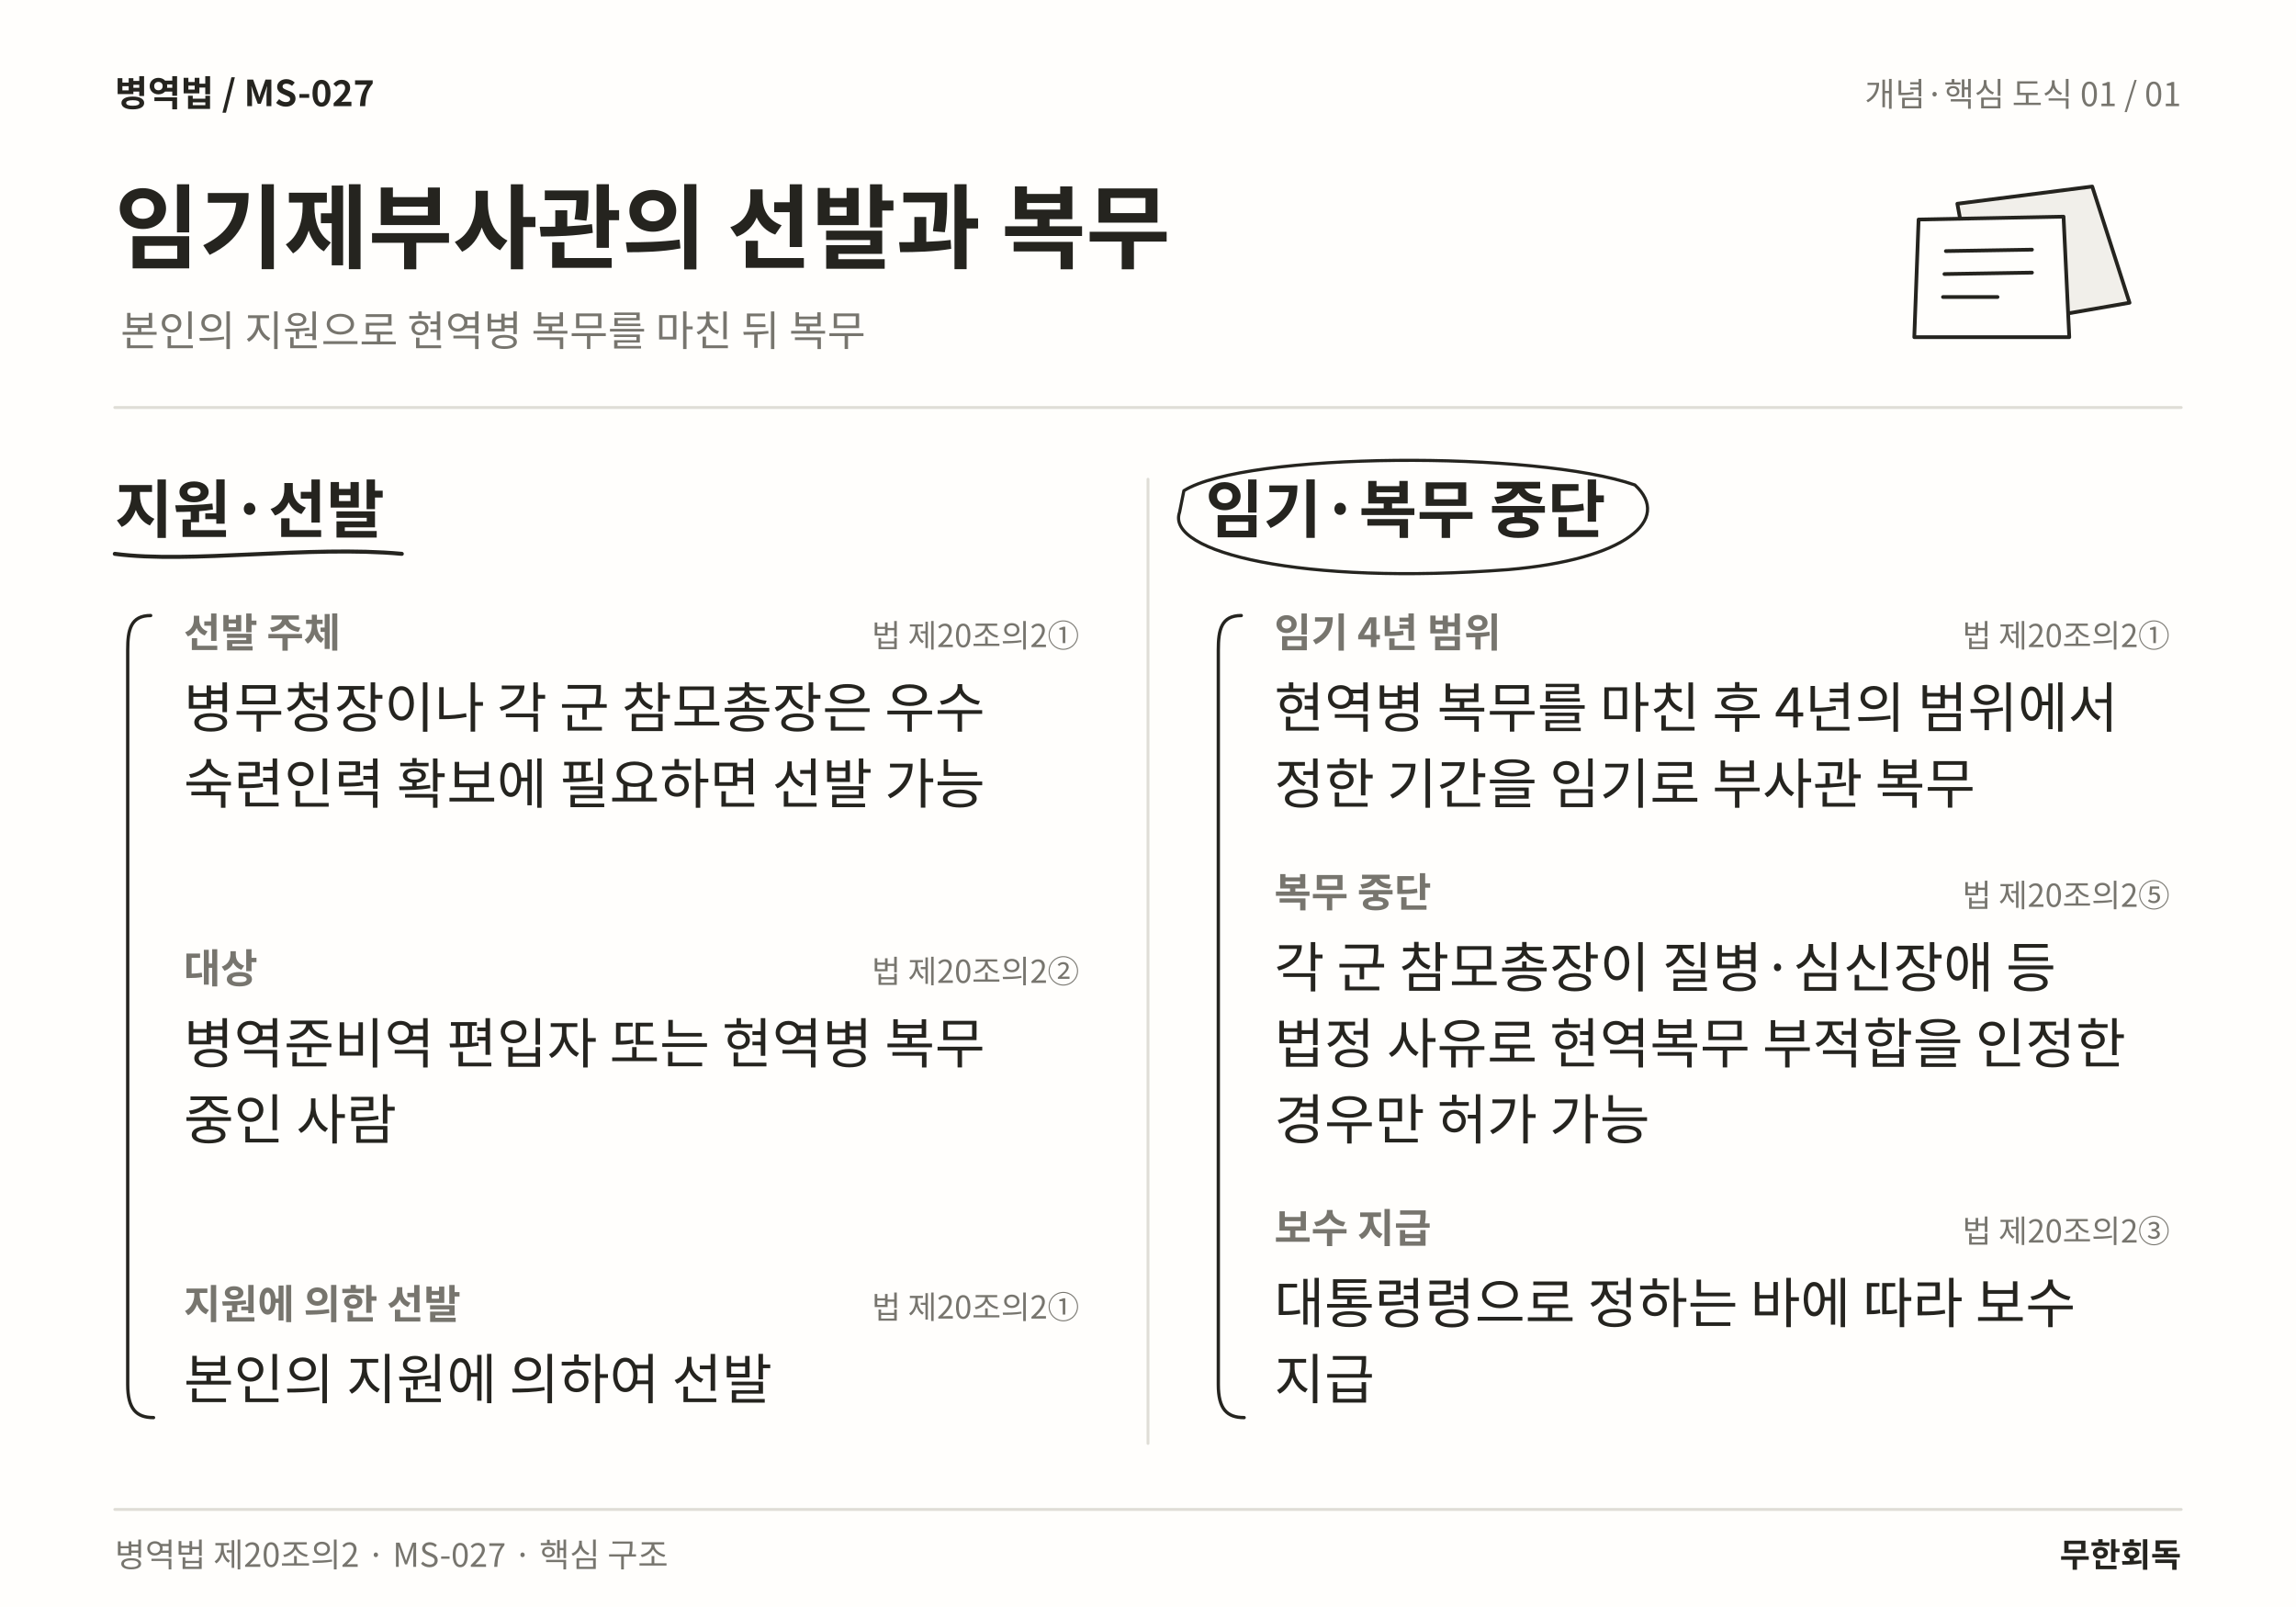
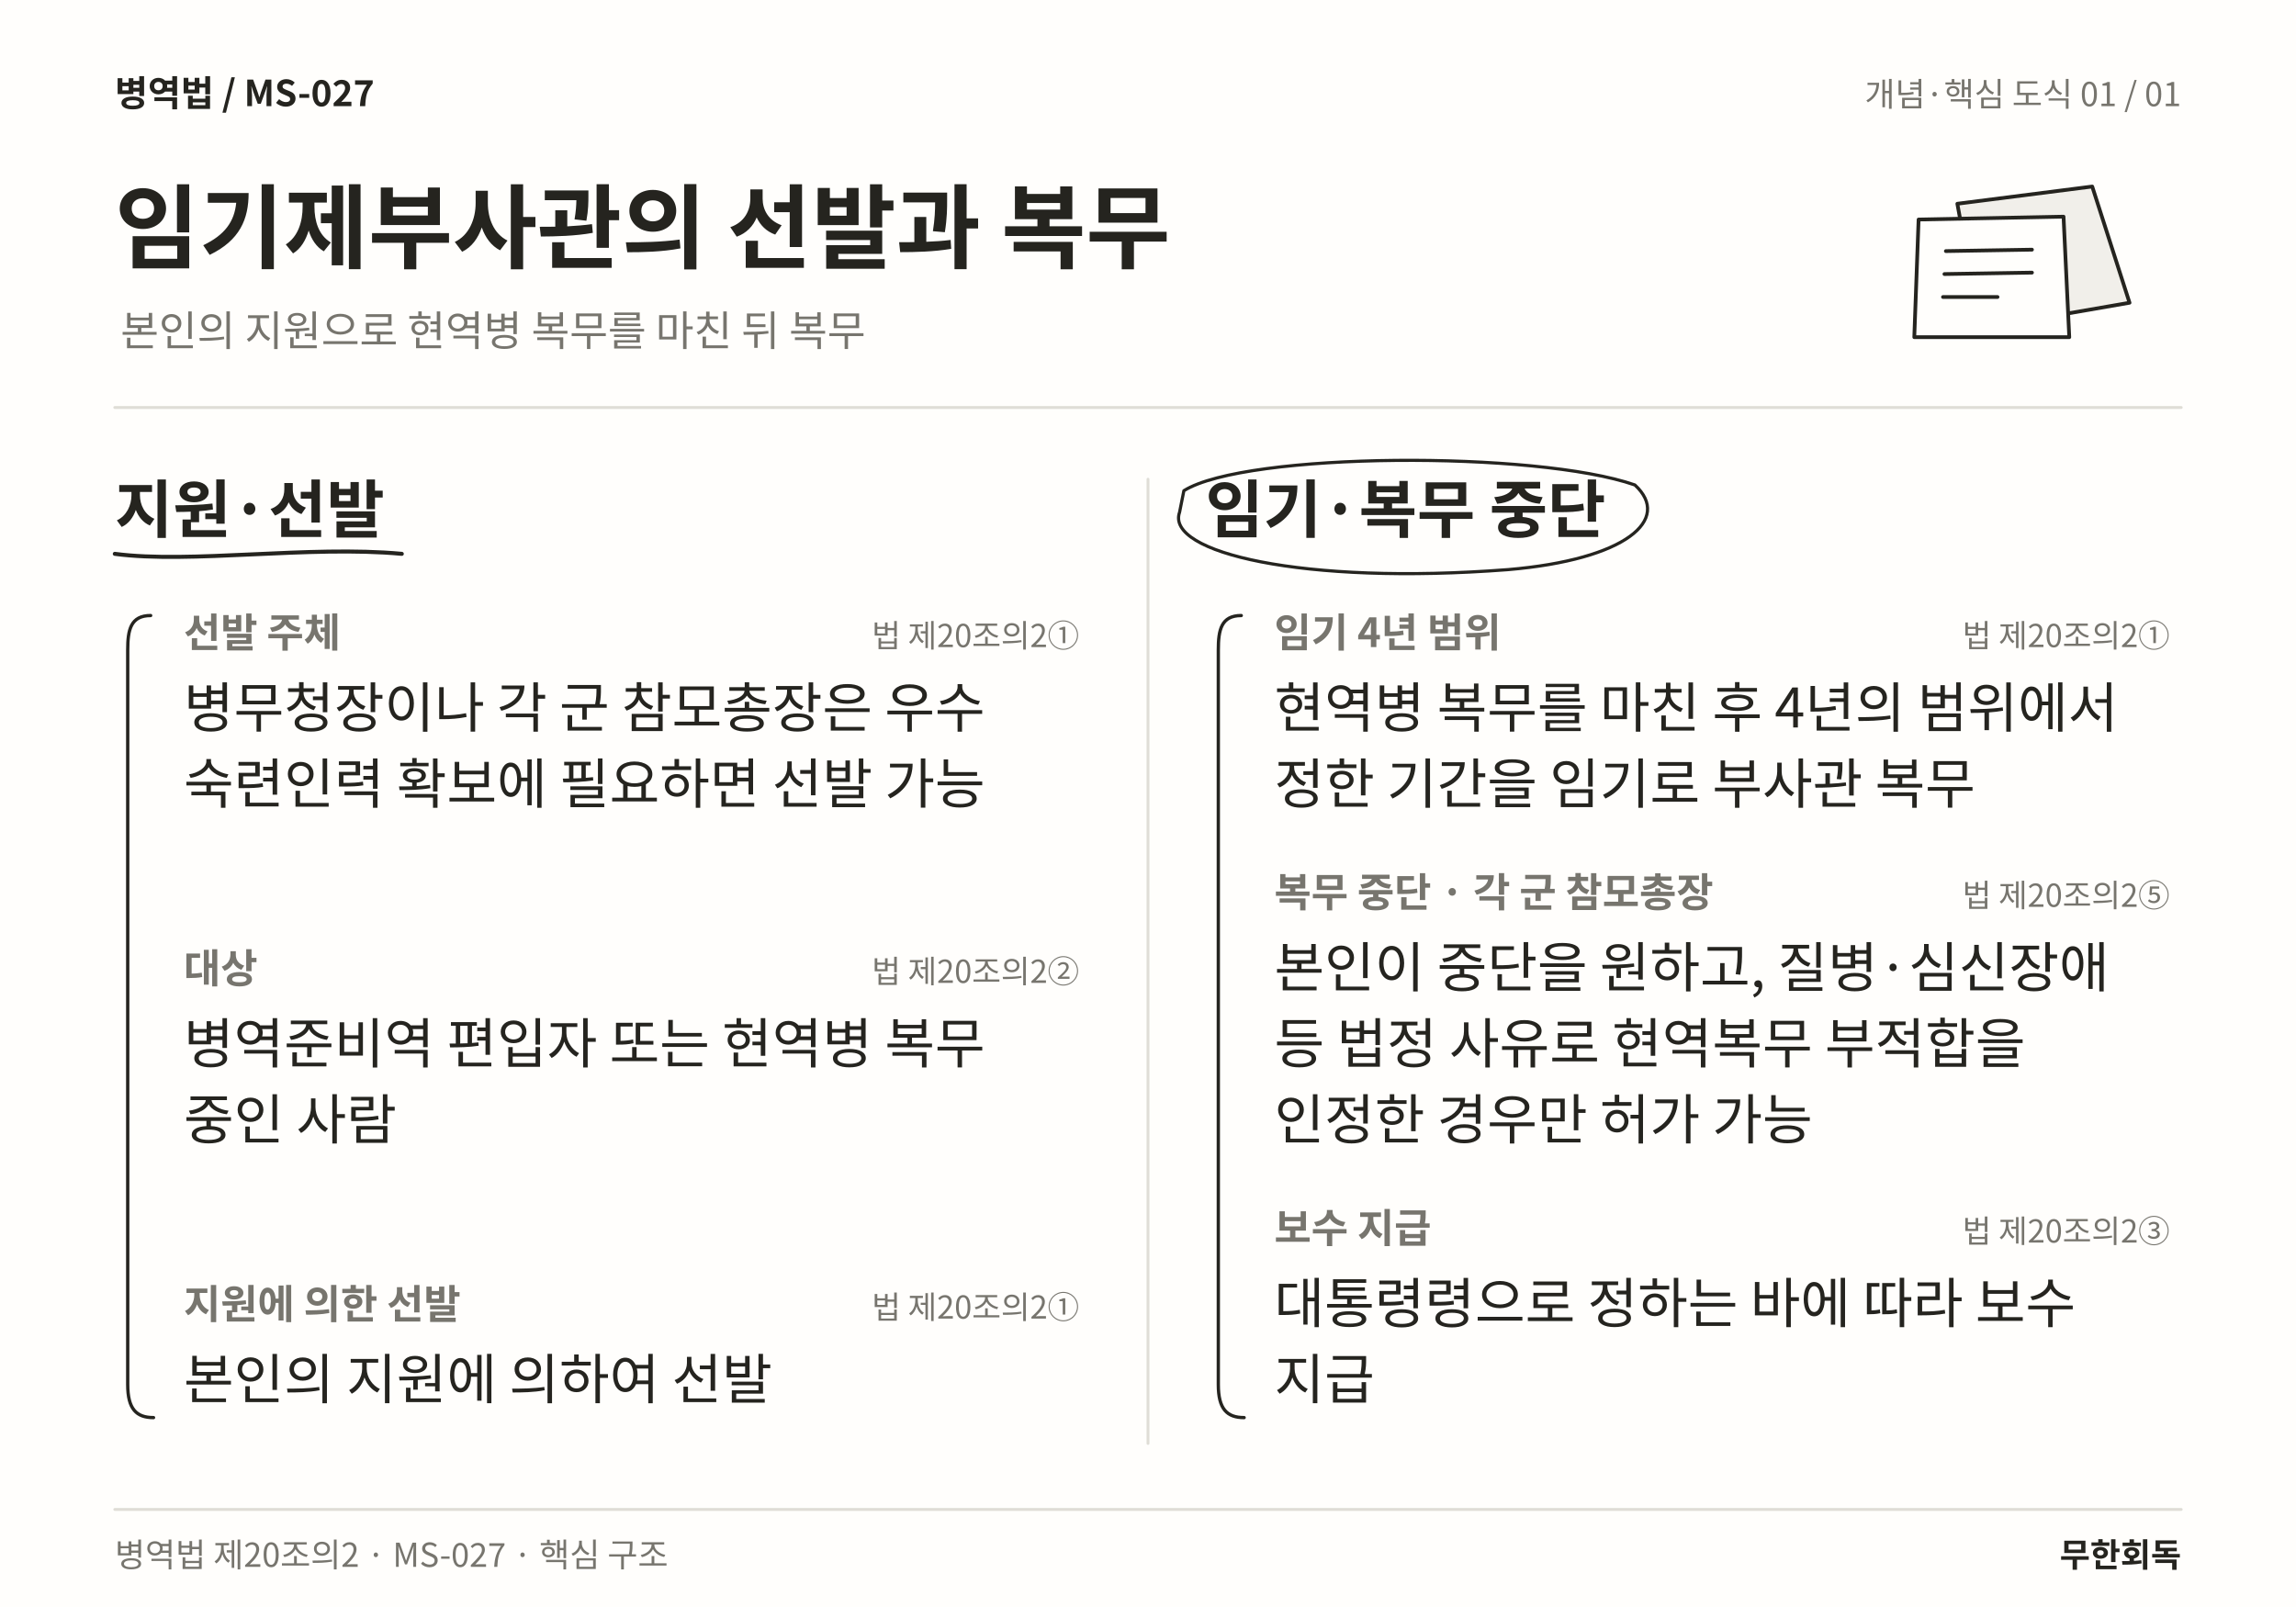
<svg xmlns="http://www.w3.org/2000/svg" width="1600" height="1120" viewBox="0 0 1600 1120" role="img" aria-labelledby="title desc" lang="ko">
  <rect width="1600" height="1120" fill="#FFFEFC" />
  <text x="80" y="74" font-family="Noto Sans CJK KR,Noto Sans KR,sans-serif" font-size="25" font-weight="700" fill="#25241F" text-anchor="start">병역법  /  MS-027</text>
  <text x="1520" y="74" font-family="Noto Sans CJK KR,Noto Sans KR,sans-serif" font-size="23" font-weight="400" fill="#77756E" text-anchor="end">개념·핵심 도식   01 / 01</text>
  <text x="80" y="182" font-family="Noto Sans CJK KR,Noto Sans KR,sans-serif" font-size="64" font-weight="700" fill="#25241F" text-anchor="start">임기제부사관의 선발과 복무</text>
  <text x="84" y="241" font-family="Noto Sans CJK KR,Noto Sans KR,sans-serif" font-size="29" font-weight="400" fill="#77756E" text-anchor="start">본인의 지원으로 현역병 복무를 마친 뒤 복무</text>
  <path d="M1364 142 L1458 130 L1484 211 L1380 229 Z" fill="#F1EFEA" stroke="#25241F" stroke-width="2.6" stroke-linecap="round" stroke-linejoin="round" />
  <path d="M1337 153 L1438 151 L1442 235 L1334 235 Z" fill="#FFFEFC" stroke="#25241F" stroke-width="2.6" stroke-linecap="round" stroke-linejoin="round" />
  <path d="M1356 175 L1416 174 M1355 191 L1416 190 M1354 207 L1392 207" fill="none" stroke="#25241F" stroke-width="2.6" stroke-linecap="round" stroke-linejoin="round" />
  <line x1="80" y1="284" x2="1520" y2="284" stroke="#DFDDD6" stroke-width="2" stroke-linecap="round" />
  <line x1="800" y1="334" x2="800" y2="1006" stroke="#DFDDD6" stroke-width="2" stroke-linecap="round" />
  <text x="80" y="371" font-family="Noto Sans CJK KR,Noto Sans KR,sans-serif" font-size="44" font-weight="700" fill="#25241F" text-anchor="start">지원·선발</text>
  <path d="M80 386 C132.6 393 215.3 380 280.0 386" fill="none" stroke="#25241F" stroke-width="2.8" stroke-linecap="round" stroke-linejoin="round" />
  <path d="M105 429 C91 429 89 439 89 453 L89 965.0 C89 982.0 95 988.0 107 988.0" fill="none" stroke="#25241F" stroke-width="2.3" stroke-linecap="round" stroke-linejoin="round" />
  <text x="752" y="451" font-family="Noto Sans CJK KR,Noto Sans KR,sans-serif" font-size="22" font-weight="400" fill="#77756E" text-anchor="end">법 제20조의2①</text>
  <text x="128" y="451" font-family="Noto Sans CJK KR,Noto Sans KR,sans-serif" font-size="28" font-weight="700" fill="#77756E" text-anchor="start">선발 주체</text>
  <text x="128" y="507" font-family="Noto Sans CJK KR,Noto Sans KR,sans-serif" font-size="38" font-weight="400" fill="#25241F" text-anchor="start">병무청장이나 각 군 참모총장은 우수</text>
  <text x="128" y="560" font-family="Noto Sans CJK KR,Noto Sans KR,sans-serif" font-size="38" font-weight="400" fill="#25241F" text-anchor="start">숙련인력 확보에 필요하면 선발 가능</text>
  <text x="752" y="685.0" font-family="Noto Sans CJK KR,Noto Sans KR,sans-serif" font-size="22" font-weight="400" fill="#77756E" text-anchor="end">법 제20조의2②</text>
  <text x="128" y="685.0" font-family="Noto Sans CJK KR,Noto Sans KR,sans-serif" font-size="28" font-weight="700" fill="#77756E" text-anchor="start">대상</text>
  <text x="128" y="741.0" font-family="Noto Sans CJK KR,Noto Sans KR,sans-serif" font-size="38" font-weight="400" fill="#25241F" text-anchor="start">병역준비역 편입자 또는 현역병 복무</text>
  <text x="128" y="794.0" font-family="Noto Sans CJK KR,Noto Sans KR,sans-serif" font-size="38" font-weight="400" fill="#25241F" text-anchor="start">중인 사람</text>
  <text x="752" y="919.0" font-family="Noto Sans CJK KR,Noto Sans KR,sans-serif" font-size="22" font-weight="400" fill="#77756E" text-anchor="end">법 제20조의2①</text>
  <text x="128" y="919.0" font-family="Noto Sans CJK KR,Noto Sans KR,sans-serif" font-size="28" font-weight="700" fill="#77756E" text-anchor="start">지원에 의한 선발</text>
  <text x="128" y="975.0" font-family="Noto Sans CJK KR,Noto Sans KR,sans-serif" font-size="38" font-weight="400" fill="#25241F" text-anchor="start">본인의 지원에 의하여 선발</text>
  <text x="840" y="371" font-family="Noto Sans CJK KR,Noto Sans KR,sans-serif" font-size="44" font-weight="700" fill="#25241F" text-anchor="start">임기·복무 중단</text>
  <path d="M825 342 C868.1 315 1070.6 314 1139.3 338 C1165.3 362 1133.3 390 1050.9 397 C907.5 408 812 385 822 357 Z" fill="none" stroke="#25241F" stroke-width="2.2" stroke-linecap="round" stroke-linejoin="round" />
  <path d="M865 429 C851 429 849 439 849 453 L849 965.0 C849 982.0 855 988.0 867 988.0" fill="none" stroke="#25241F" stroke-width="2.3" stroke-linecap="round" stroke-linejoin="round" />
  <text x="1512" y="451" font-family="Noto Sans CJK KR,Noto Sans KR,sans-serif" font-size="22" font-weight="400" fill="#77756E" text-anchor="end">법 제20조의2①</text>
  <text x="888" y="451" font-family="Noto Sans CJK KR,Noto Sans KR,sans-serif" font-size="28" font-weight="700" fill="#77756E" text-anchor="start">임기 4년 범위</text>
  <text x="888" y="507" font-family="Noto Sans CJK KR,Noto Sans KR,sans-serif" font-size="38" font-weight="400" fill="#25241F" text-anchor="start">현역병 복무를 마친 후 4년의 범위에서</text>
  <text x="888" y="560" font-family="Noto Sans CJK KR,Noto Sans KR,sans-serif" font-size="38" font-weight="400" fill="#25241F" text-anchor="start">정한 기간을 임기로 부사관 복무</text>
  <text x="1512" y="632.0" font-family="Noto Sans CJK KR,Noto Sans KR,sans-serif" font-size="22" font-weight="400" fill="#77756E" text-anchor="end">법 제20조의2⑤</text>
-   <text x="888" y="632.0" font-family="Noto Sans CJK KR,Noto Sans KR,sans-serif" font-size="28" font-weight="700" fill="#77756E" text-anchor="start">복무 중단</text>
-   <text x="888" y="688.0" font-family="Noto Sans CJK KR,Noto Sans KR,sans-serif" font-size="38" font-weight="400" fill="#25241F" text-anchor="start">각 군 참모총장이 질병·심신장애 등</text>
-   <text x="888" y="741.0" font-family="Noto Sans CJK KR,Noto Sans KR,sans-serif" font-size="38" font-weight="400" fill="#25241F" text-anchor="start">법정 사유로 현역복무 부적합을 인정한</text>
-   <text x="888" y="794.0" font-family="Noto Sans CJK KR,Noto Sans KR,sans-serif" font-size="38" font-weight="400" fill="#25241F" text-anchor="start">경우만 허가 가능</text>
+   <text x="888" y="632.0" font-family="Noto Sans CJK KR,Noto Sans KR,sans-serif" font-size="28" font-weight="700" fill="#77756E" text-anchor="start">복무 중단 · 각 군 참모총장</text>
+   <text x="888" y="688.0" font-family="Noto Sans CJK KR,Noto Sans KR,sans-serif" font-size="38" font-weight="400" fill="#25241F" text-anchor="start">본인이 중단을 원하고, 질병·심신장애</text>
+   <text x="888" y="741.0" font-family="Noto Sans CJK KR,Noto Sans KR,sans-serif" font-size="38" font-weight="400" fill="#25241F" text-anchor="start">등 법정 사유로 현역복무 부적합을</text>
+   <text x="888" y="794.0" font-family="Noto Sans CJK KR,Noto Sans KR,sans-serif" font-size="38" font-weight="400" fill="#25241F" text-anchor="start">인정한 경우만 허가 가능</text>
  <text x="1512" y="866.0" font-family="Noto Sans CJK KR,Noto Sans KR,sans-serif" font-size="22" font-weight="400" fill="#77756E" text-anchor="end">법 제20조의2③</text>
  <text x="888" y="866.0" font-family="Noto Sans CJK KR,Noto Sans KR,sans-serif" font-size="28" font-weight="700" fill="#77756E" text-anchor="start">보수 지급</text>
  <text x="888" y="922.0" font-family="Noto Sans CJK KR,Noto Sans KR,sans-serif" font-size="38" font-weight="400" fill="#25241F" text-anchor="start">대통령령으로 정하는 바에 따라 보수</text>
  <text x="888" y="975.0" font-family="Noto Sans CJK KR,Noto Sans KR,sans-serif" font-size="38" font-weight="400" fill="#25241F" text-anchor="start">지급</text>
  <line x1="80" y1="1052" x2="1520" y2="1052" stroke="#DFDDD6" stroke-width="2" stroke-linecap="round" />
  <text x="80" y="1092" font-family="Noto Sans CJK KR,Noto Sans KR,sans-serif" font-size="23" font-weight="400" fill="#77756E" text-anchor="start">병역법 제20조의2 · MS-027 · 핵심 구조</text>
  <text x="1520" y="1092" font-family="Noto Sans CJK KR,Noto Sans KR,sans-serif" font-size="23" font-weight="700" fill="#25241F" text-anchor="end">무한회독</text>
</svg>
